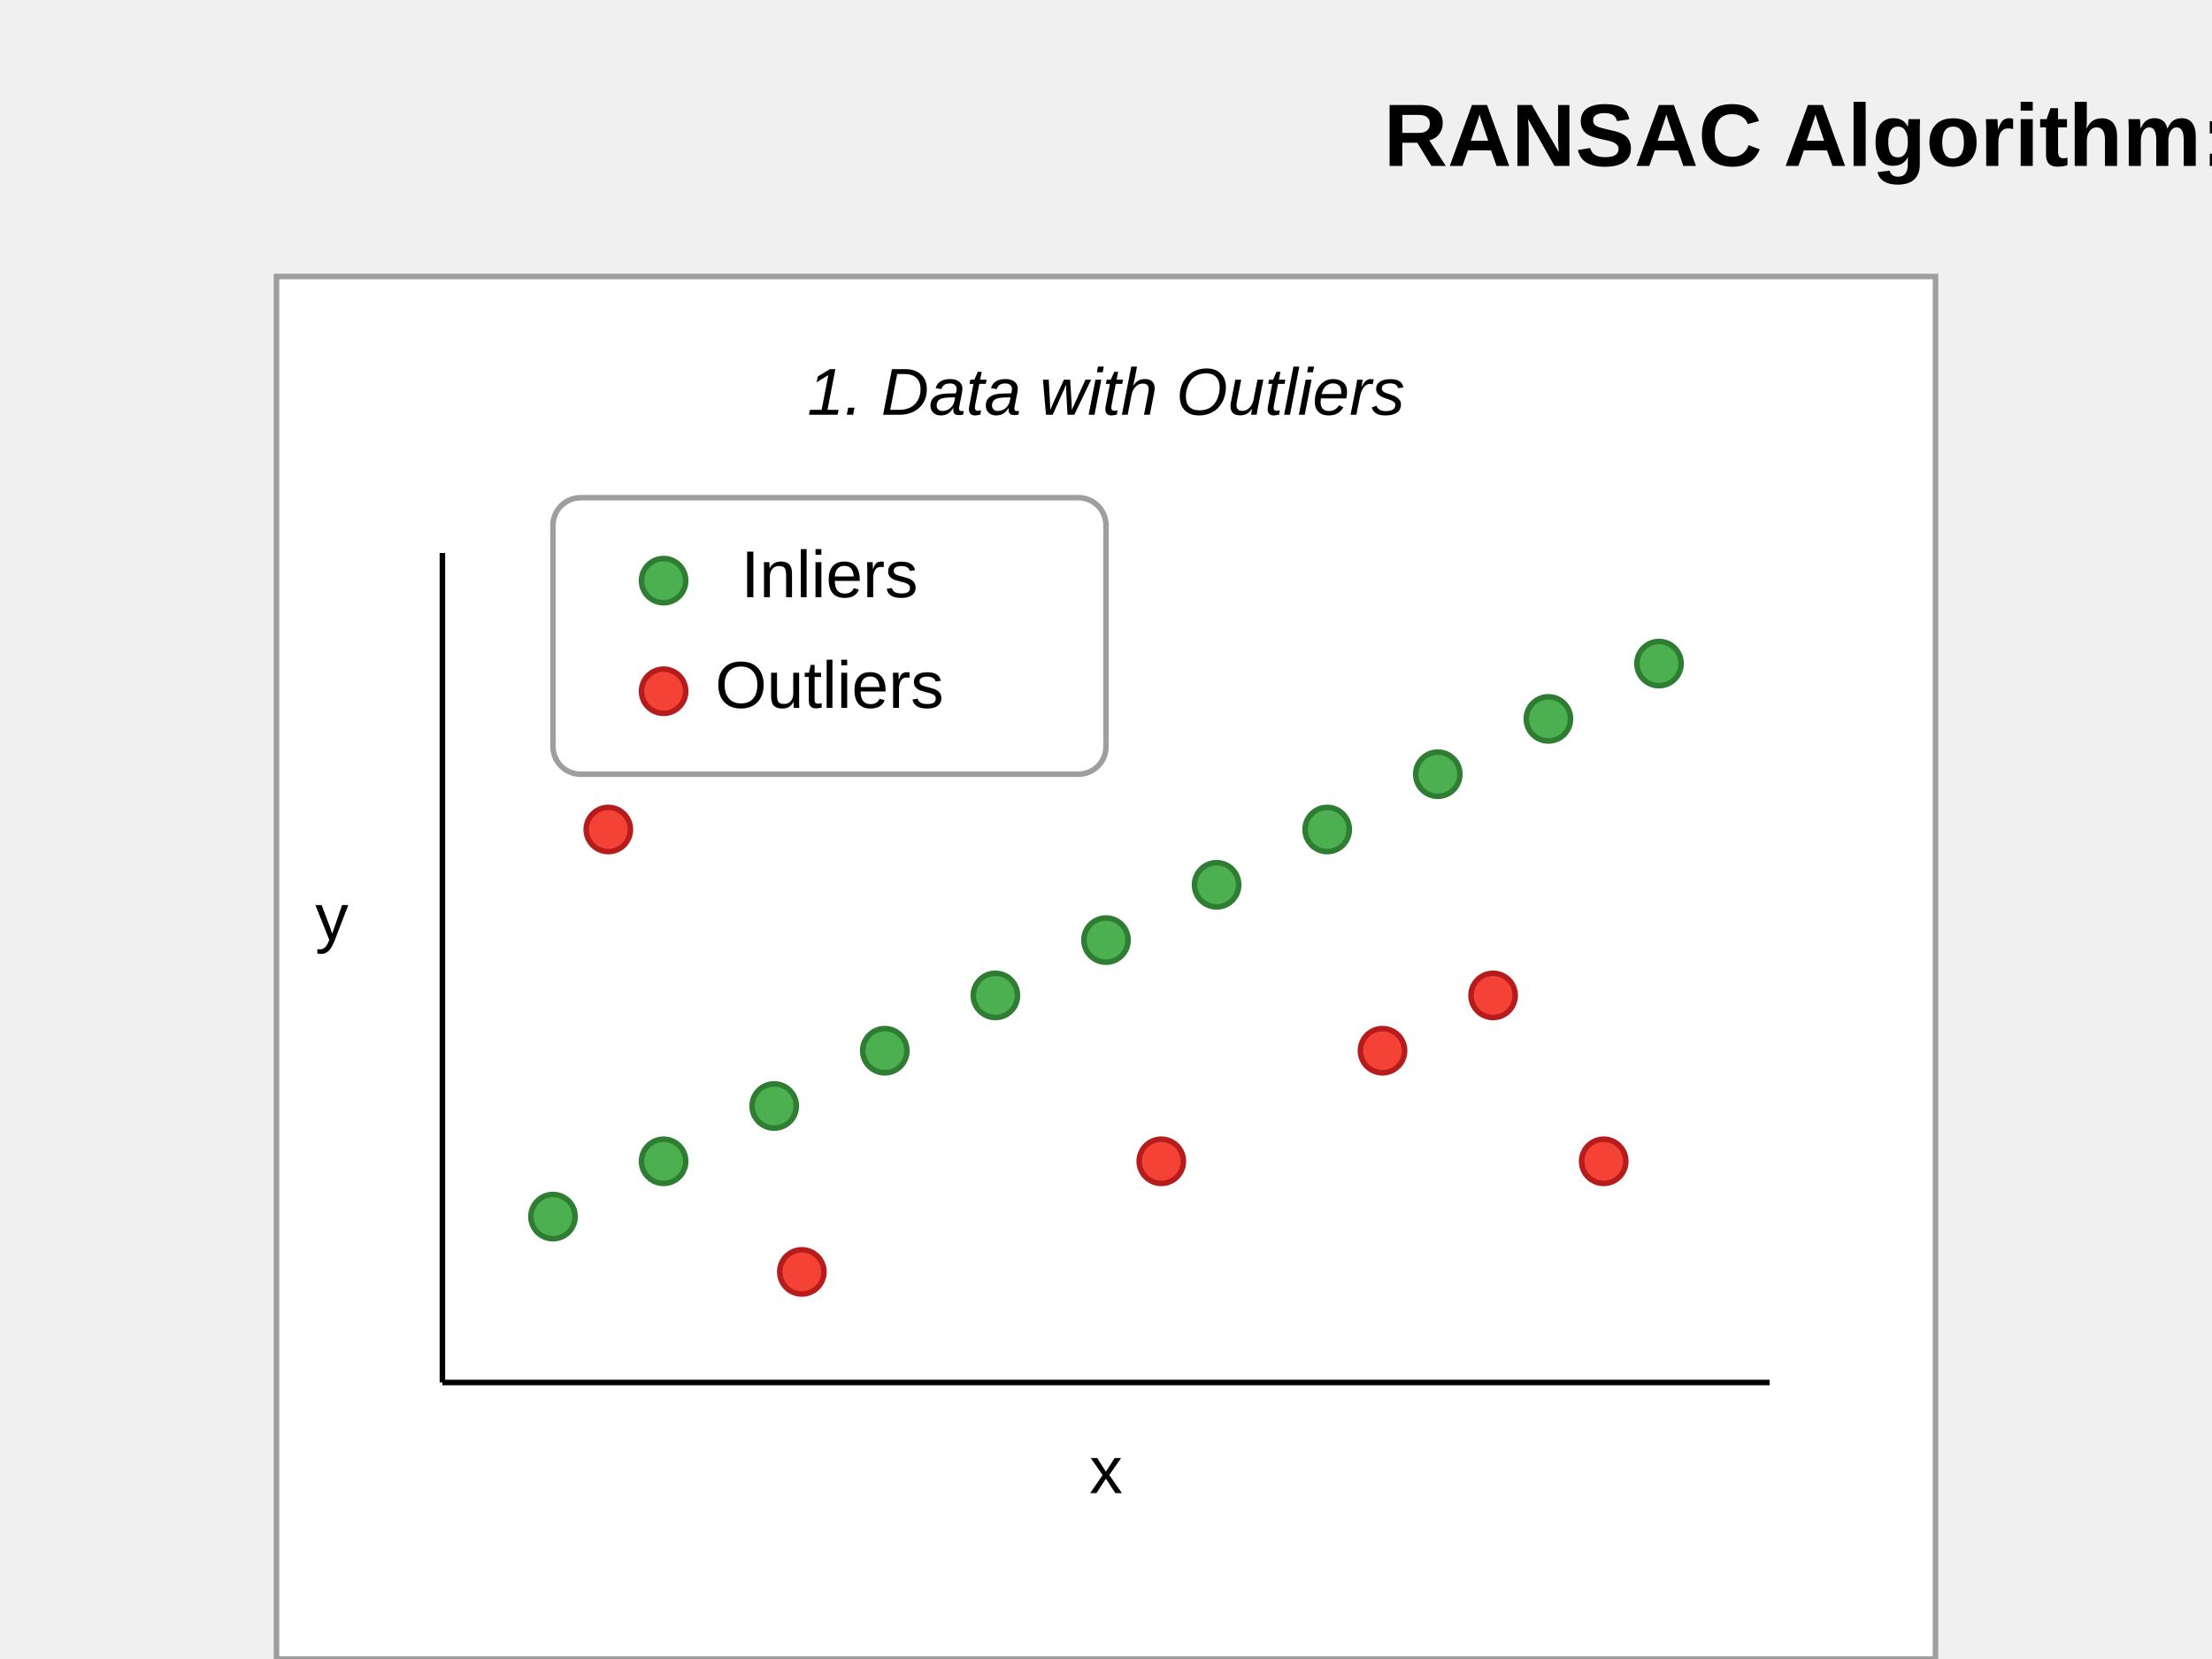
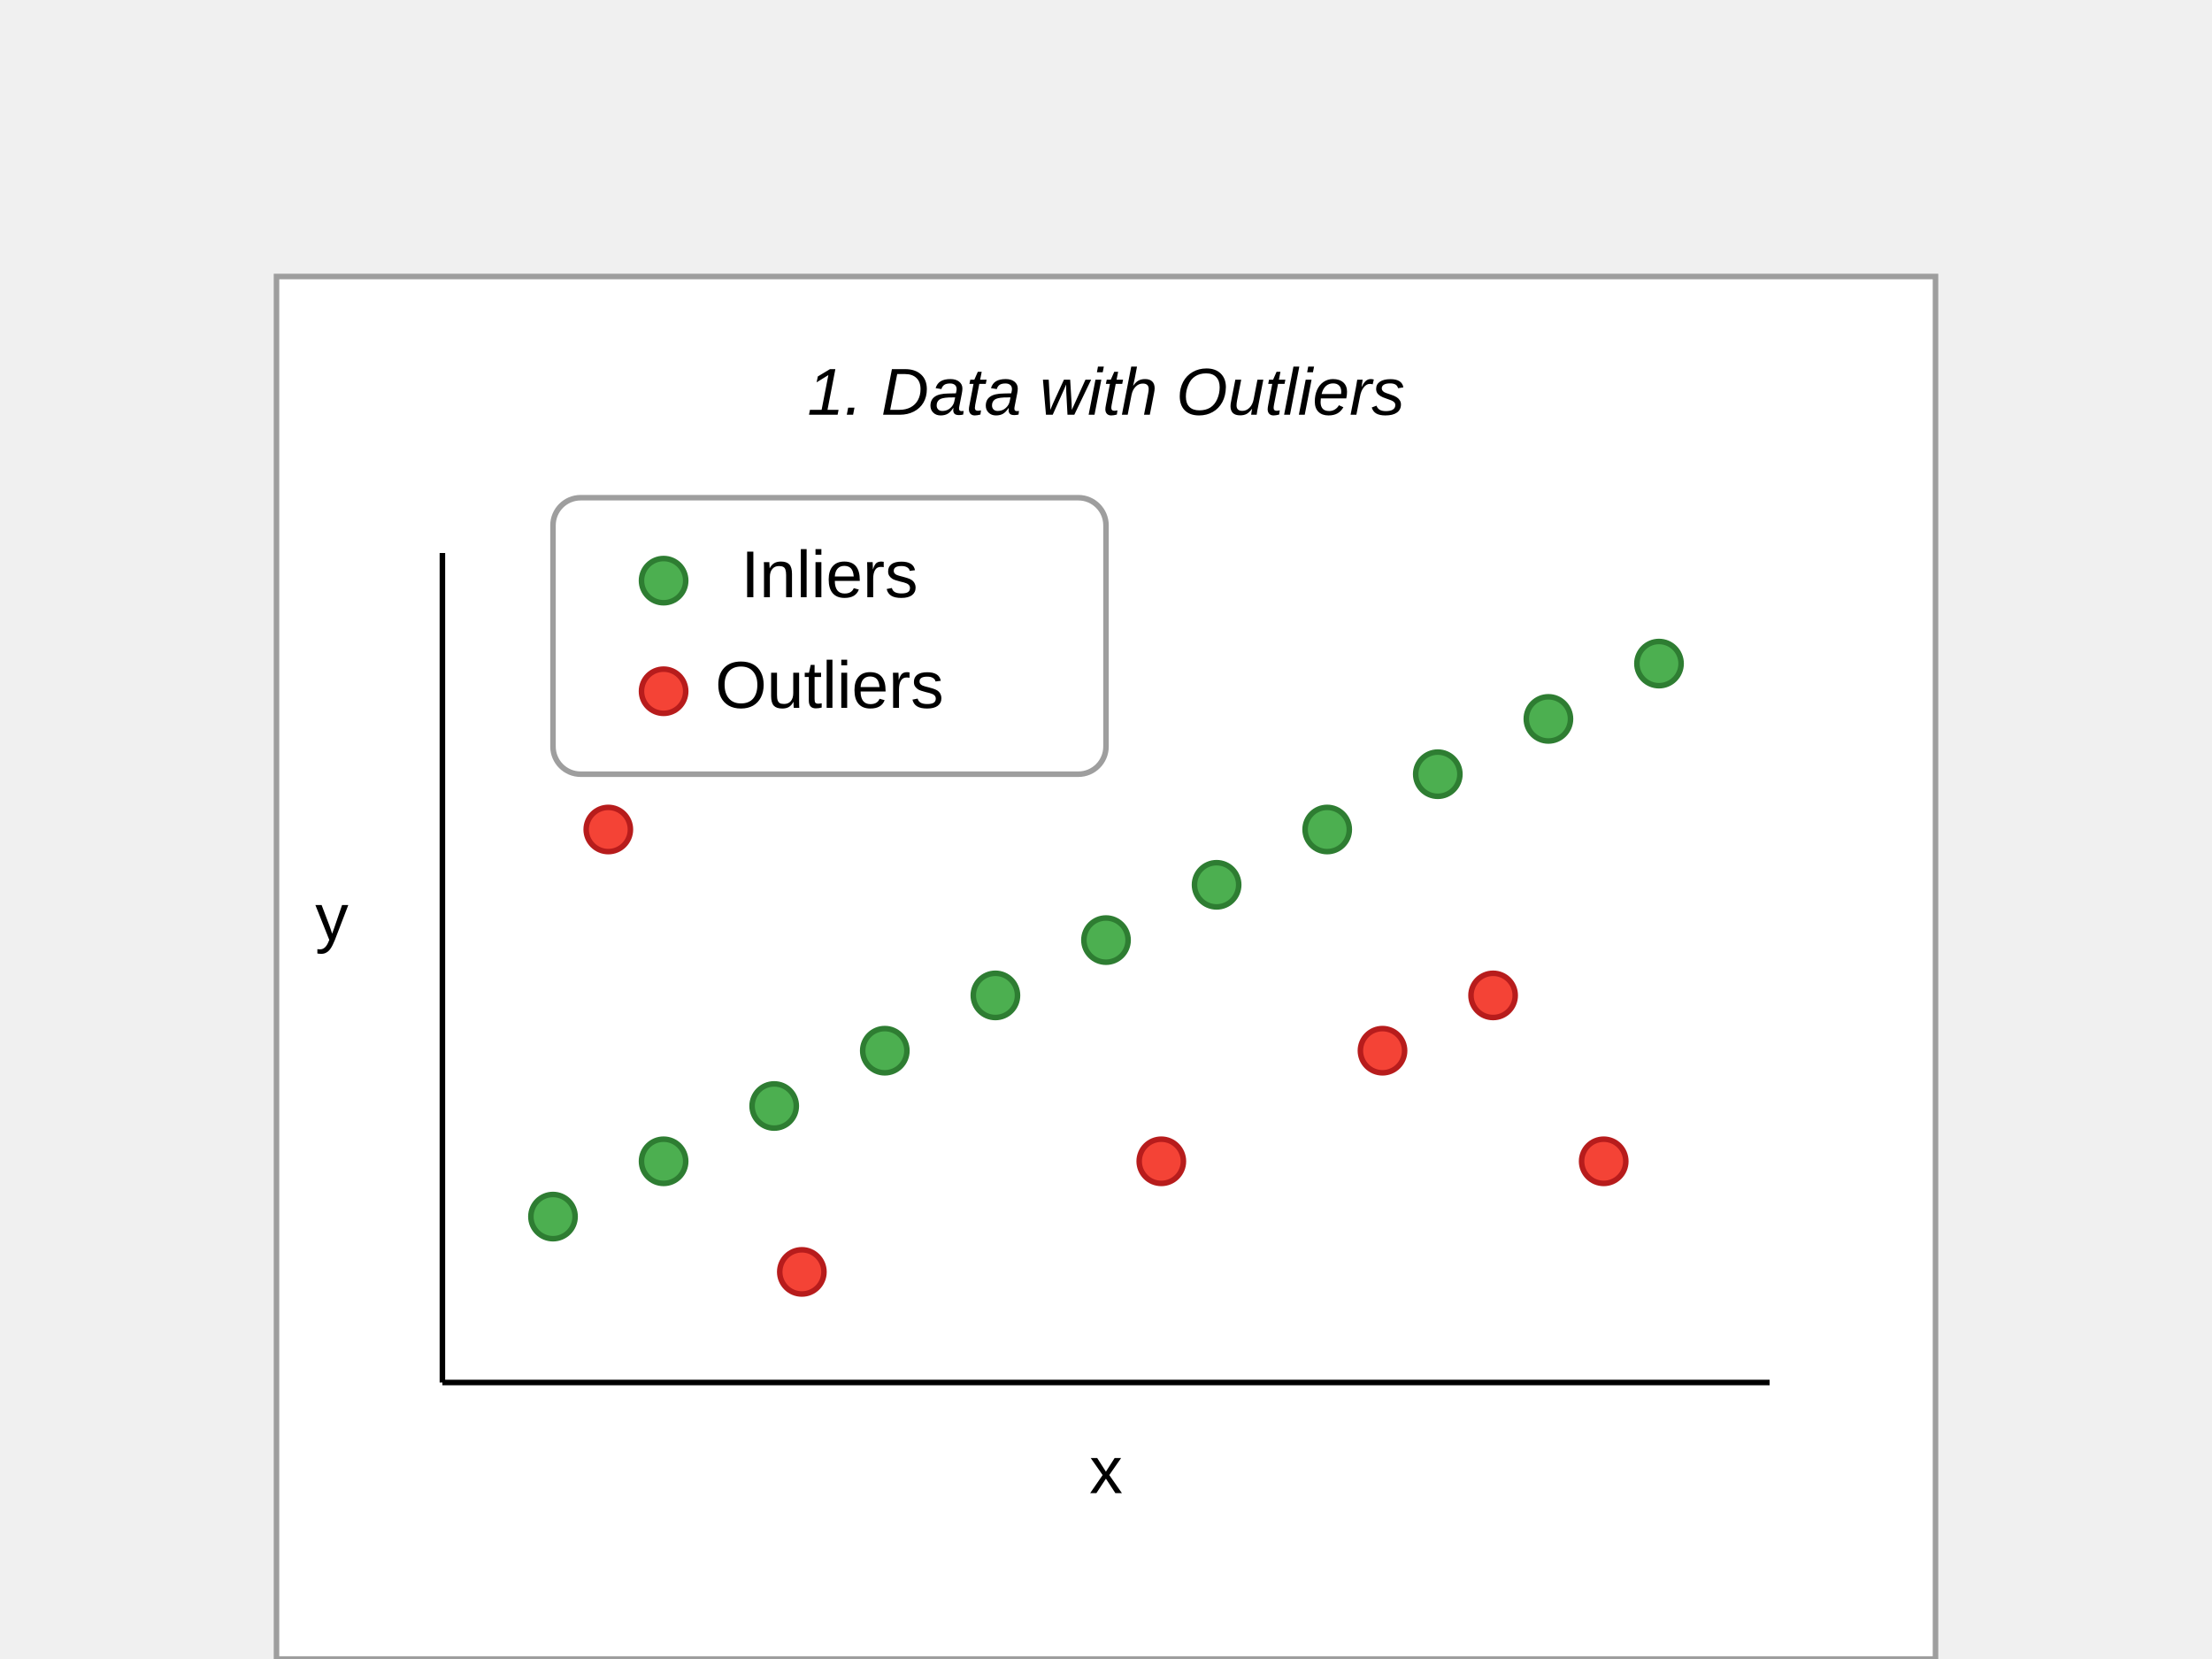
<svg xmlns="http://www.w3.org/2000/svg" viewBox="0 0 400 300">
  <style>
    text {
      font-family: Arial, sans-serif;
      font-size: 12px;
    }
    .title {
      font-size: 16px;
      font-weight: bold;
      text-anchor: middle;
    }
    .subtitle {
      font-size: 12px;
      font-style: italic;
      text-anchor: middle;
    }
    .label {
      font-size: 12px;
      text-anchor: middle;
    }
    .inlier {
      fill: #4CAF50;
      stroke: #2E7D32;
      stroke-width: 1;
    }
    .outlier {
      fill: #F44336;
      stroke: #B71C1C;
      stroke-width: 1;
    }
    .highlight {
      fill: #2196F3;
      stroke: #0D47A1;
      stroke-width: 2;
    }
    .model-line {
      stroke: #000000;
      stroke-width: 2;
    }
    .model-line-bad {
      stroke: #FF9800;
      stroke-width: 2;
      stroke-dasharray: 5,3;
    }
    .model-line-good {
      stroke: #4CAF50;
      stroke-width: 3;
    }
    .threshold-line {
      stroke: #9E9E9E;
      stroke-width: 1;
      stroke-dasharray: 3,3;
    }
    .arrow {
      fill: none;
      stroke: #616161;
      stroke-width: 1.5;
      marker-end: url(#arrowhead);
    }
    .box {
      fill: #FFFFFF;
      stroke: #9E9E9E;
      stroke-width: 1;
    }
    .legend-box {
      fill: #FFFFFF;
      stroke: #9E9E9E;
      stroke-width: 1;
      rx: 5;
      ry: 5;
    }
  </style>
  <defs>
    <marker id="arrowhead" markerWidth="10" markerHeight="7" refX="9" refY="3.5" orient="auto">
      <polygon points="0 0, 10 3.5, 0 7" fill="#616161" />
    </marker>
  </defs>
-   <text x="400" y="30" class="title">RANSAC Algorithm: Visual Explanation</text>
  <g transform="translate(0, 0)">
    <rect x="50" y="50" width="300" height="250" class="box" />
    <text x="200" y="75" class="subtitle">1. Data with Outliers</text>
    <line x1="80" y1="250" x2="320" y2="250" stroke="#000000" stroke-width="1" />
    <line x1="80" y1="250" x2="80" y2="100" stroke="#000000" stroke-width="1" />
    <text x="200" y="270" class="label">x</text>
    <text x="60" y="170" class="label">y</text>
    <circle cx="100" cy="220" r="4" class="inlier" />
    <circle cx="120" cy="210" r="4" class="inlier" />
    <circle cx="140" cy="200" r="4" class="inlier" />
    <circle cx="160" cy="190" r="4" class="inlier" />
    <circle cx="180" cy="180" r="4" class="inlier" />
    <circle cx="200" cy="170" r="4" class="inlier" />
    <circle cx="220" cy="160" r="4" class="inlier" />
    <circle cx="240" cy="150" r="4" class="inlier" />
    <circle cx="260" cy="140" r="4" class="inlier" />
    <circle cx="280" cy="130" r="4" class="inlier" />
    <circle cx="300" cy="120" r="4" class="inlier" />
    <circle cx="110" cy="150" r="4" class="outlier" />
    <circle cx="145" cy="230" r="4" class="outlier" />
    <circle cx="170" cy="130" r="4" class="outlier" />
    <circle cx="210" cy="210" r="4" class="outlier" />
    <circle cx="250" cy="190" r="4" class="outlier" />
    <circle cx="270" cy="180" r="4" class="outlier" />
    <circle cx="290" cy="210" r="4" class="outlier" />
    <rect x="100" y="90" width="100" height="50" class="legend-box" />
    <circle cx="120" cy="105" r="4" class="inlier" />
    <text x="150" y="108" class="label">Inliers</text>
    <circle cx="120" cy="125" r="4" class="outlier" />
    <text x="150" y="128" class="label">Outliers</text>
  </g>
</svg>
